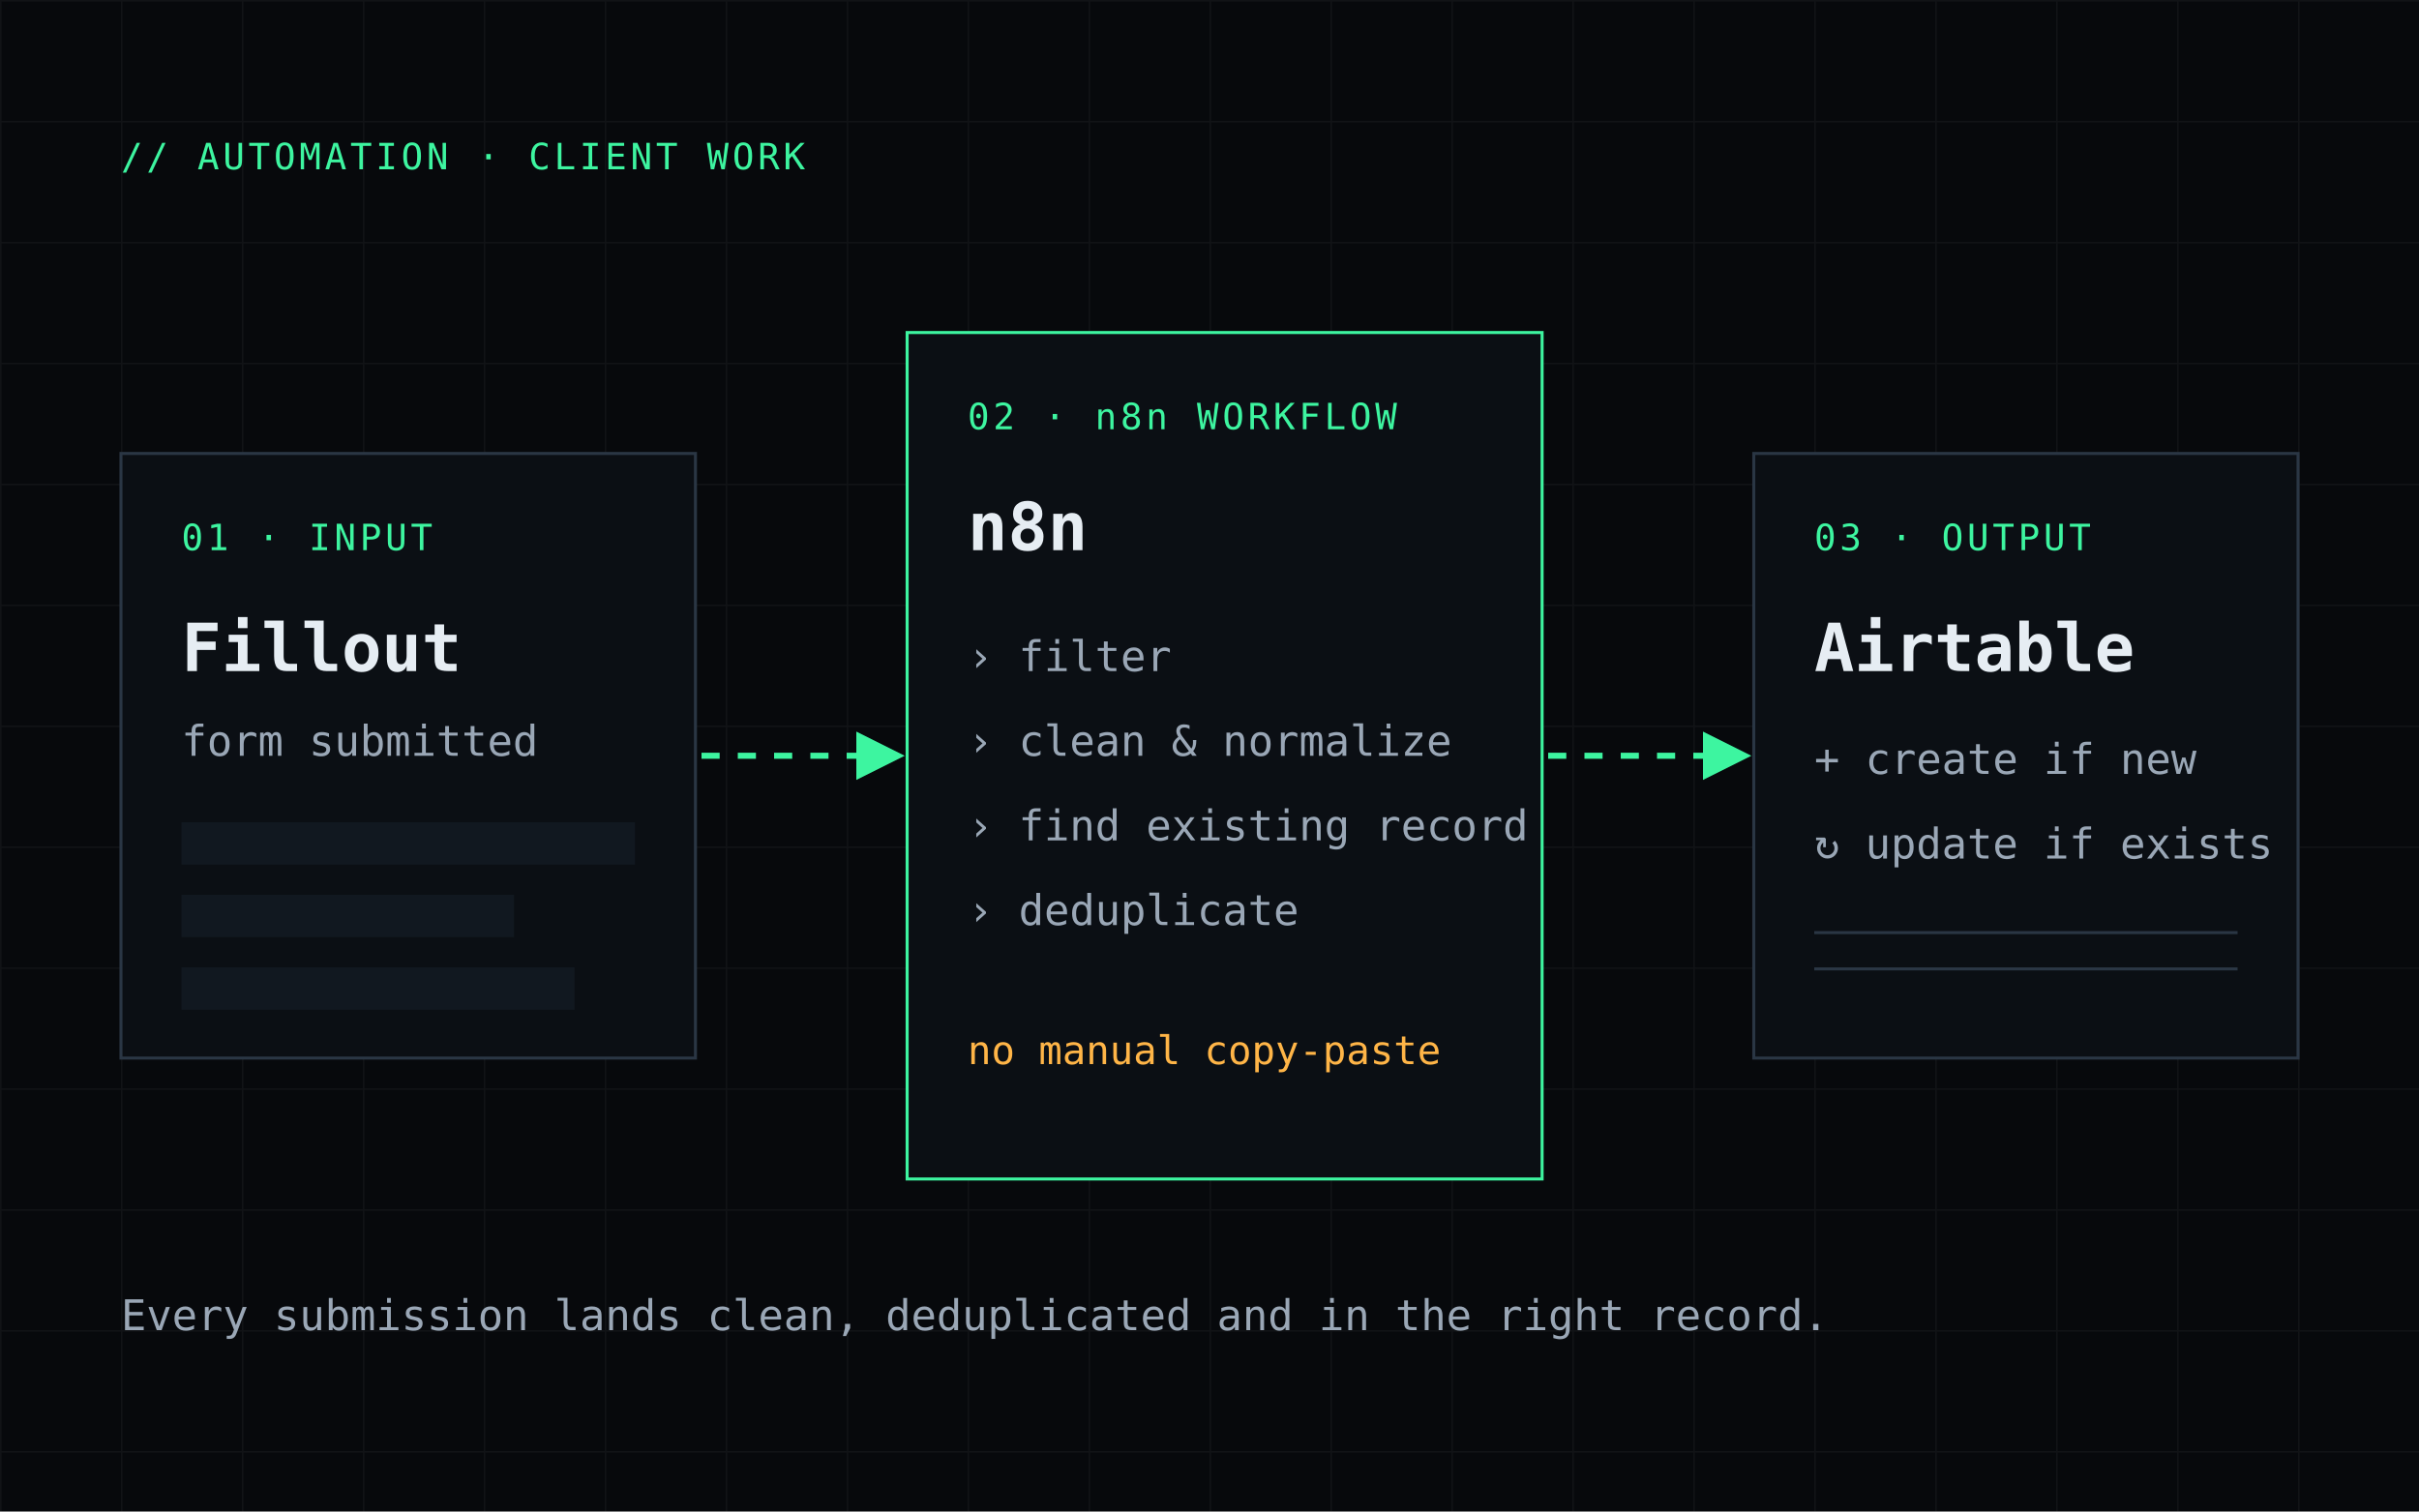
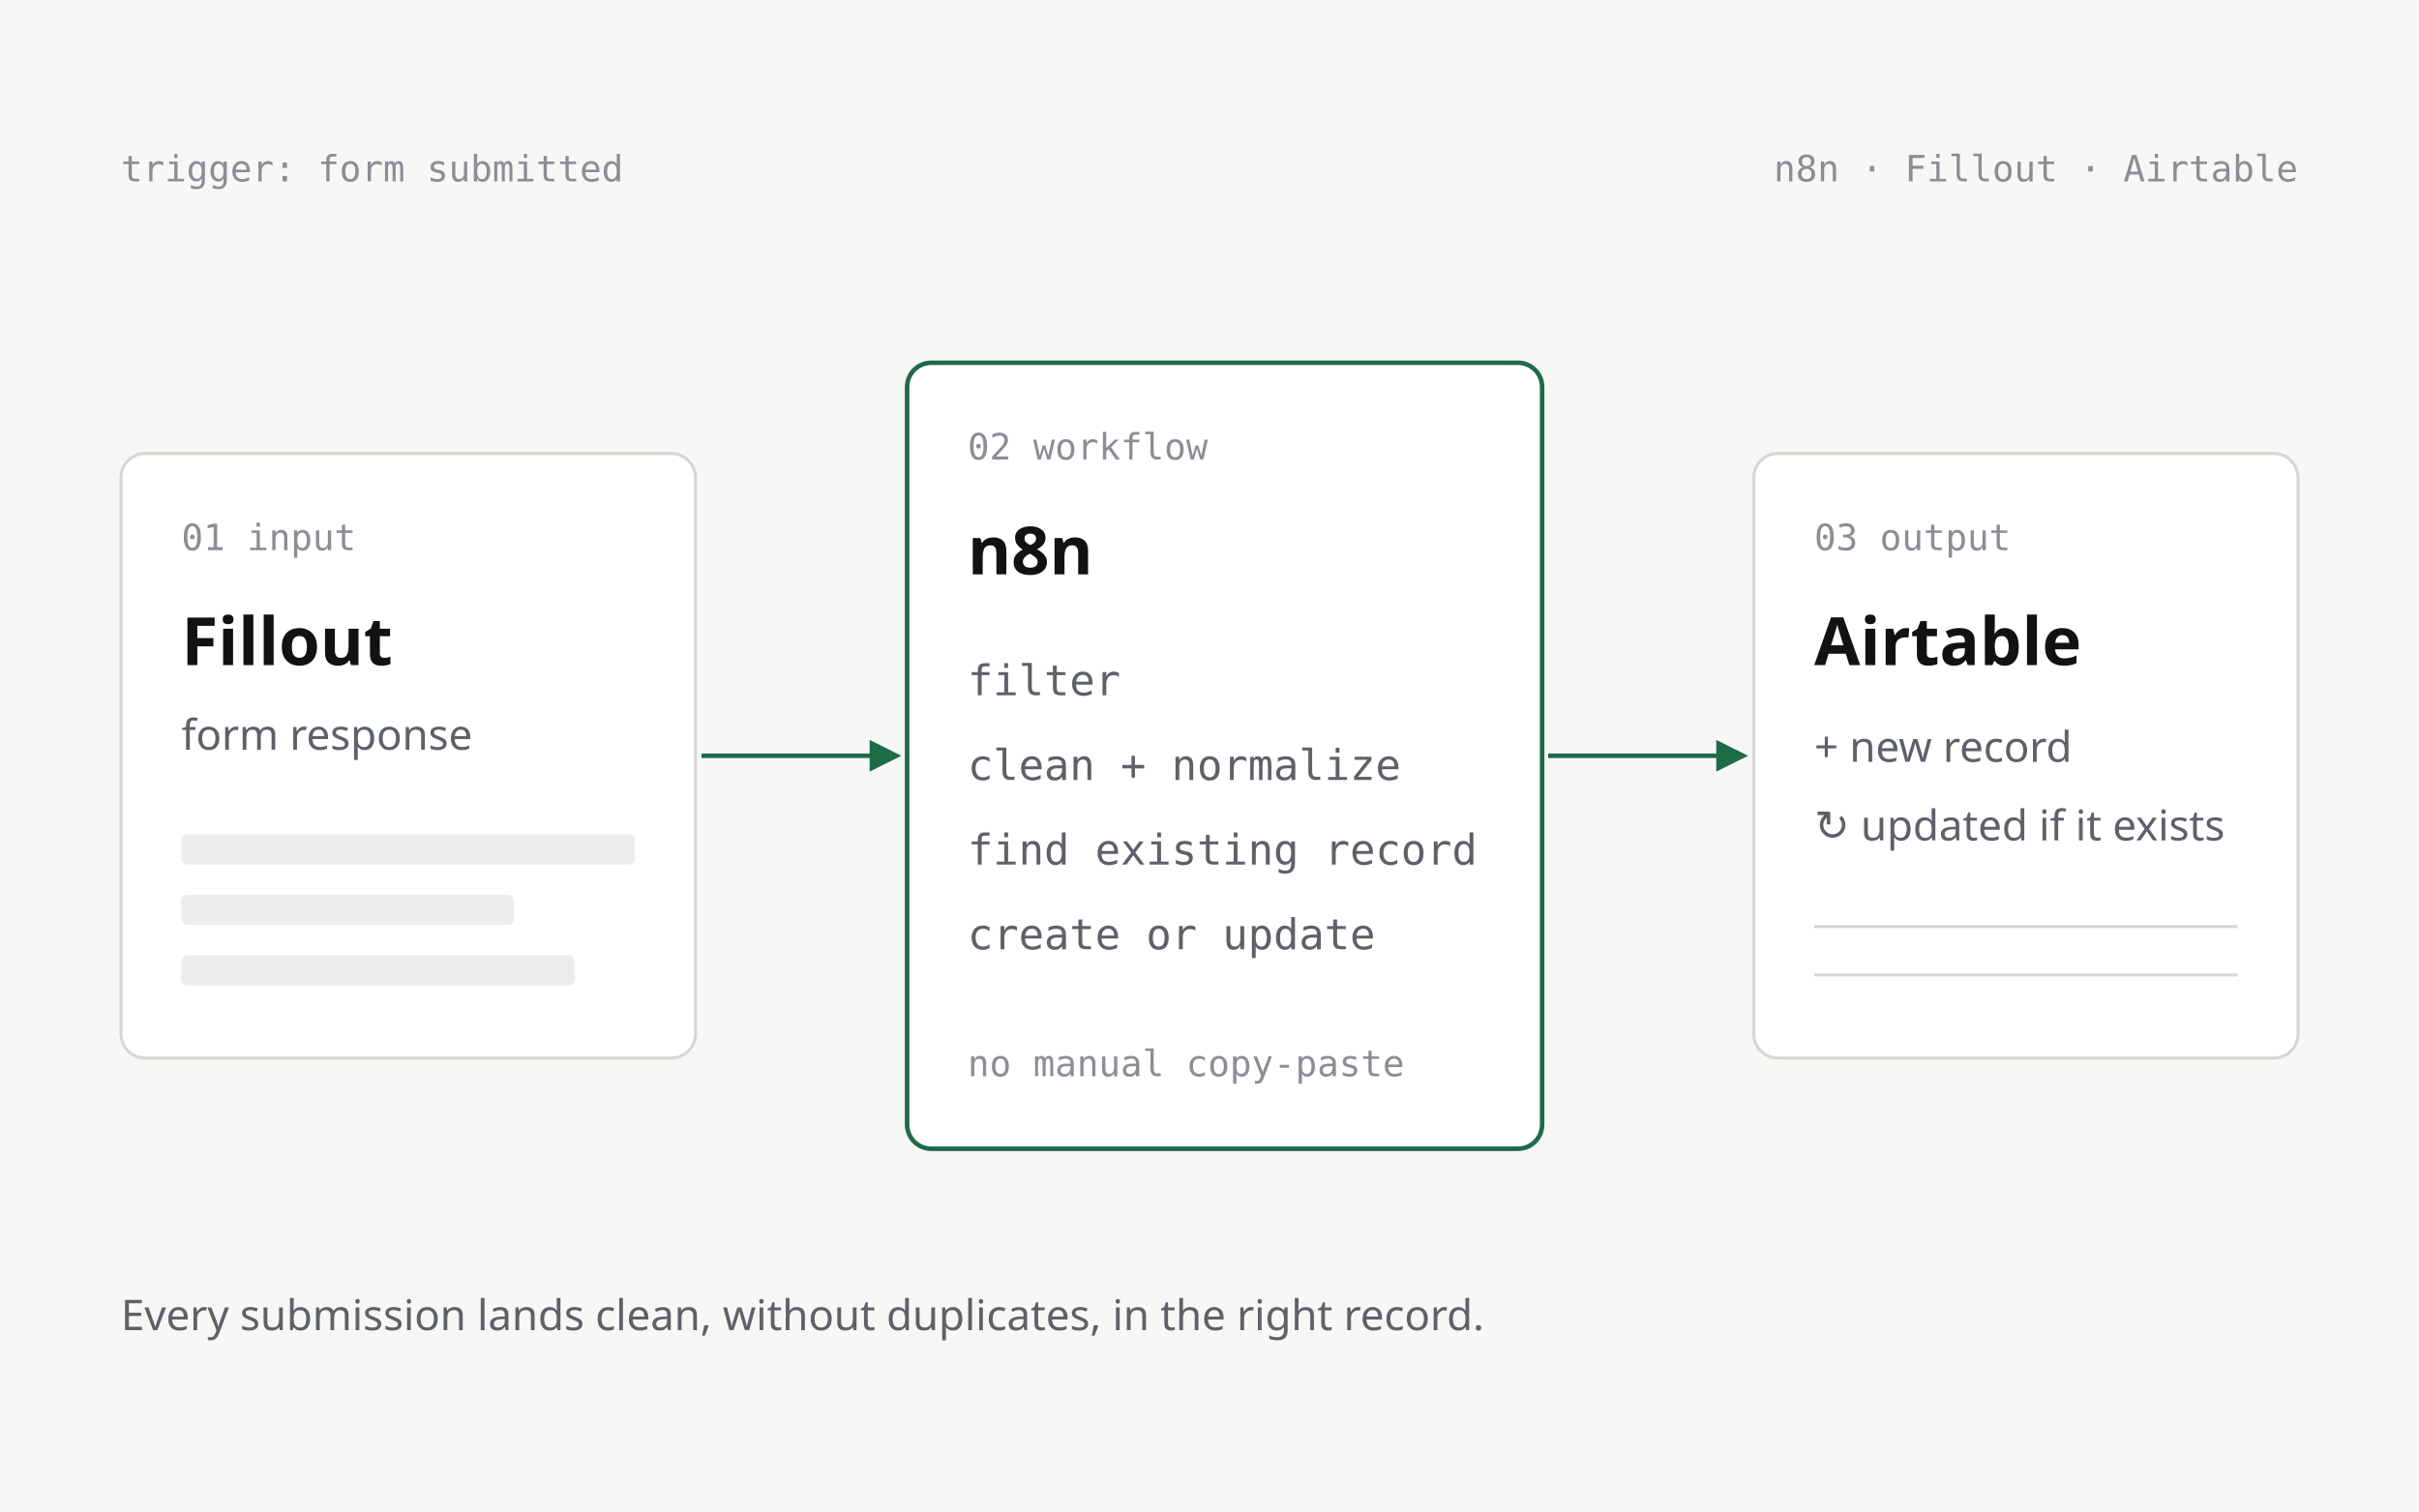
- <svg xmlns="http://www.w3.org/2000/svg" viewBox="0 0 800 500" width="800" height="500" role="img" aria-label="Fillout form to n8n workflow (filter, clean, deduplicate) to Airtable (create or update record)">
+ <svg xmlns="http://www.w3.org/2000/svg" viewBox="0 0 800 500" width="800" height="500" role="img" aria-label="Fillout form to n8n workflow (filter, clean, find existing record) to Airtable (create or update record)">
  <defs>
-     <pattern id="g" width="40" height="40" patternUnits="userSpaceOnUse">
-       <path d="M40 0H0V40" fill="none" stroke="#ffffff" stroke-opacity=".04" />
-     </pattern>
-     <marker id="arrow" viewBox="0 0 10 10" refX="8" refY="5" markerWidth="8" markerHeight="8" orient="auto">
-       <path d="M0 0L10 5L0 10z" fill="#3df5a0" />
+     <marker id="arrow" viewBox="0 0 10 10" refX="8" refY="5" markerWidth="7" markerHeight="7" orient="auto">
+       <path d="M0 0L10 5L0 10z" fill="#1d6b47" />
    </marker>
  </defs>
  <style>
-     text { font-family: "IBM Plex Mono", ui-monospace, SFMono-Regular, Menlo, Consolas, monospace; fill: #e6edf3; }
-     .t { font-size: 22px; font-weight: 700; }
-     .s { font-size: 14px; fill: #9aa7b6; }
-     .k { font-size: 12px; fill: #3df5a0; letter-spacing: .1em; }
-     .a { font-size: 13px; fill: #ffb547; }
-     .box { fill: #0b0f14; stroke: #2a3644; }
-     .hot { fill: #0b0f14; stroke: #3df5a0; }
-     .flow { stroke: #3df5a0; stroke-width: 2; stroke-dasharray: 6 6; fill: none; animation: dash 1.2s linear infinite; }
-     @keyframes dash { to { stroke-dashoffset: -12; } }
-     @media (prefers-reduced-motion: reduce) { .flow { animation: none; } }
+     text { font-family: "Inter Tight", "Segoe UI", system-ui, sans-serif; fill: #111214; }
+     .mono { font-family: "JetBrains Mono", ui-monospace, Menlo, Consolas, monospace; }
+     .k { font-size: 12px; fill: #8a8e95; }
+     .t { font-size: 22px; font-weight: 600; }
+     .s { font-size: 14px; fill: #5d6168; }
+     .box { fill: #ffffff; stroke: #d6d6d2; }
+     .hot { fill: #ffffff; stroke: #1d6b47; stroke-width: 1.5; }
  </style>
-   <rect width="800" height="500" fill="#07090c" />
-   <rect width="800" height="500" fill="url(#g)" />
-   <text class="k" x="40" y="56">// AUTOMATION · CLIENT WORK</text>
-   <rect class="box" x="40" y="150" width="190" height="200" />
-   <text class="k" x="60" y="182">01 · INPUT</text>
-   <text class="t" x="60" y="222">Fillout</text>
-   <text class="s" x="60" y="250">form submitted</text>
-   <rect x="60" y="272" width="150" height="14" fill="#111820" />
-   <rect x="60" y="296" width="110" height="14" fill="#111820" />
-   <rect x="60" y="320" width="130" height="14" fill="#111820" />
-   <rect class="hot" x="300" y="110" width="210" height="280" />
-   <text class="k" x="320" y="142">02 · n8n WORKFLOW</text>
-   <text class="t" x="320" y="182">n8n</text>
-   <text class="s" x="320" y="222">› filter</text>
-   <text class="s" x="320" y="250">› clean &amp; normalize</text>
-   <text class="s" x="320" y="278">› find existing record</text>
-   <text class="s" x="320" y="306">› deduplicate</text>
-   <text class="a" x="320" y="352">no manual copy-paste</text>
-   <rect class="box" x="580" y="150" width="180" height="200" />
-   <text class="k" x="600" y="182">03 · OUTPUT</text>
-   <text class="t" x="600" y="222">Airtable</text>
-   <text class="s" x="600" y="256">+ create if new</text>
-   <text class="s" x="600" y="284">↻ update if exists</text>
-   <rect x="600" y="308" width="140" height="1" fill="#2a3644" />
-   <rect x="600" y="320" width="140" height="1" fill="#2a3644" />
-   <path class="flow" d="M232 250H296" marker-end="url(#arrow)" />
-   <path class="flow" d="M512 250H576" marker-end="url(#arrow)" />
-   <text class="s" x="40" y="440">Every submission lands clean, deduplicated and in the right record.</text>
+   <rect width="800" height="500" fill="#f7f7f5" />
+   <text class="k mono" x="40" y="60">trigger: form submitted</text>
+   <text class="k mono" x="760" y="60" text-anchor="end">n8n · Fillout · Airtable</text>
+   <rect class="box" x="40" y="150" width="190" height="200" rx="8" />
+   <text class="k mono" x="60" y="182">01  input</text>
+   <text class="t" x="60" y="220">Fillout</text>
+   <text class="s" x="60" y="248">form response</text>
+   <rect x="60" y="276" width="150" height="10" rx="2" fill="#ececea" />
+   <rect x="60" y="296" width="110" height="10" rx="2" fill="#ececea" />
+   <rect x="60" y="316" width="130" height="10" rx="2" fill="#ececea" />
+   <rect class="hot" x="300" y="120" width="210" height="260" rx="8" />
+   <text class="k mono" x="320" y="152">02  workflow</text>
+   <text class="t" x="320" y="190">n8n</text>
+   <text class="s mono" x="320" y="230">filter</text>
+   <text class="s mono" x="320" y="258">clean + normalize</text>
+   <text class="s mono" x="320" y="286">find existing record</text>
+   <text class="s mono" x="320" y="314">create or update</text>
+   <text class="k mono" x="320" y="356">no manual copy-paste</text>
+   <rect class="box" x="580" y="150" width="180" height="200" rx="8" />
+   <text class="k mono" x="600" y="182">03  output</text>
+   <text class="t" x="600" y="220">Airtable</text>
+   <text class="s" x="600" y="252">+ new record</text>
+   <text class="s" x="600" y="278">↻ updated if it exists</text>
+   <rect x="600" y="306" width="140" height="1" fill="#d6d6d2" />
+   <rect x="600" y="322" width="140" height="1" fill="#d6d6d2" />
+   <path d="M232 250H296" stroke="#1d6b47" stroke-width="1.5" fill="none" marker-end="url(#arrow)" />
+   <path d="M512 250H576" stroke="#1d6b47" stroke-width="1.5" fill="none" marker-end="url(#arrow)" />
+   <text class="s" x="40" y="440">Every submission lands clean, without duplicates, in the right record.</text>
</svg>
